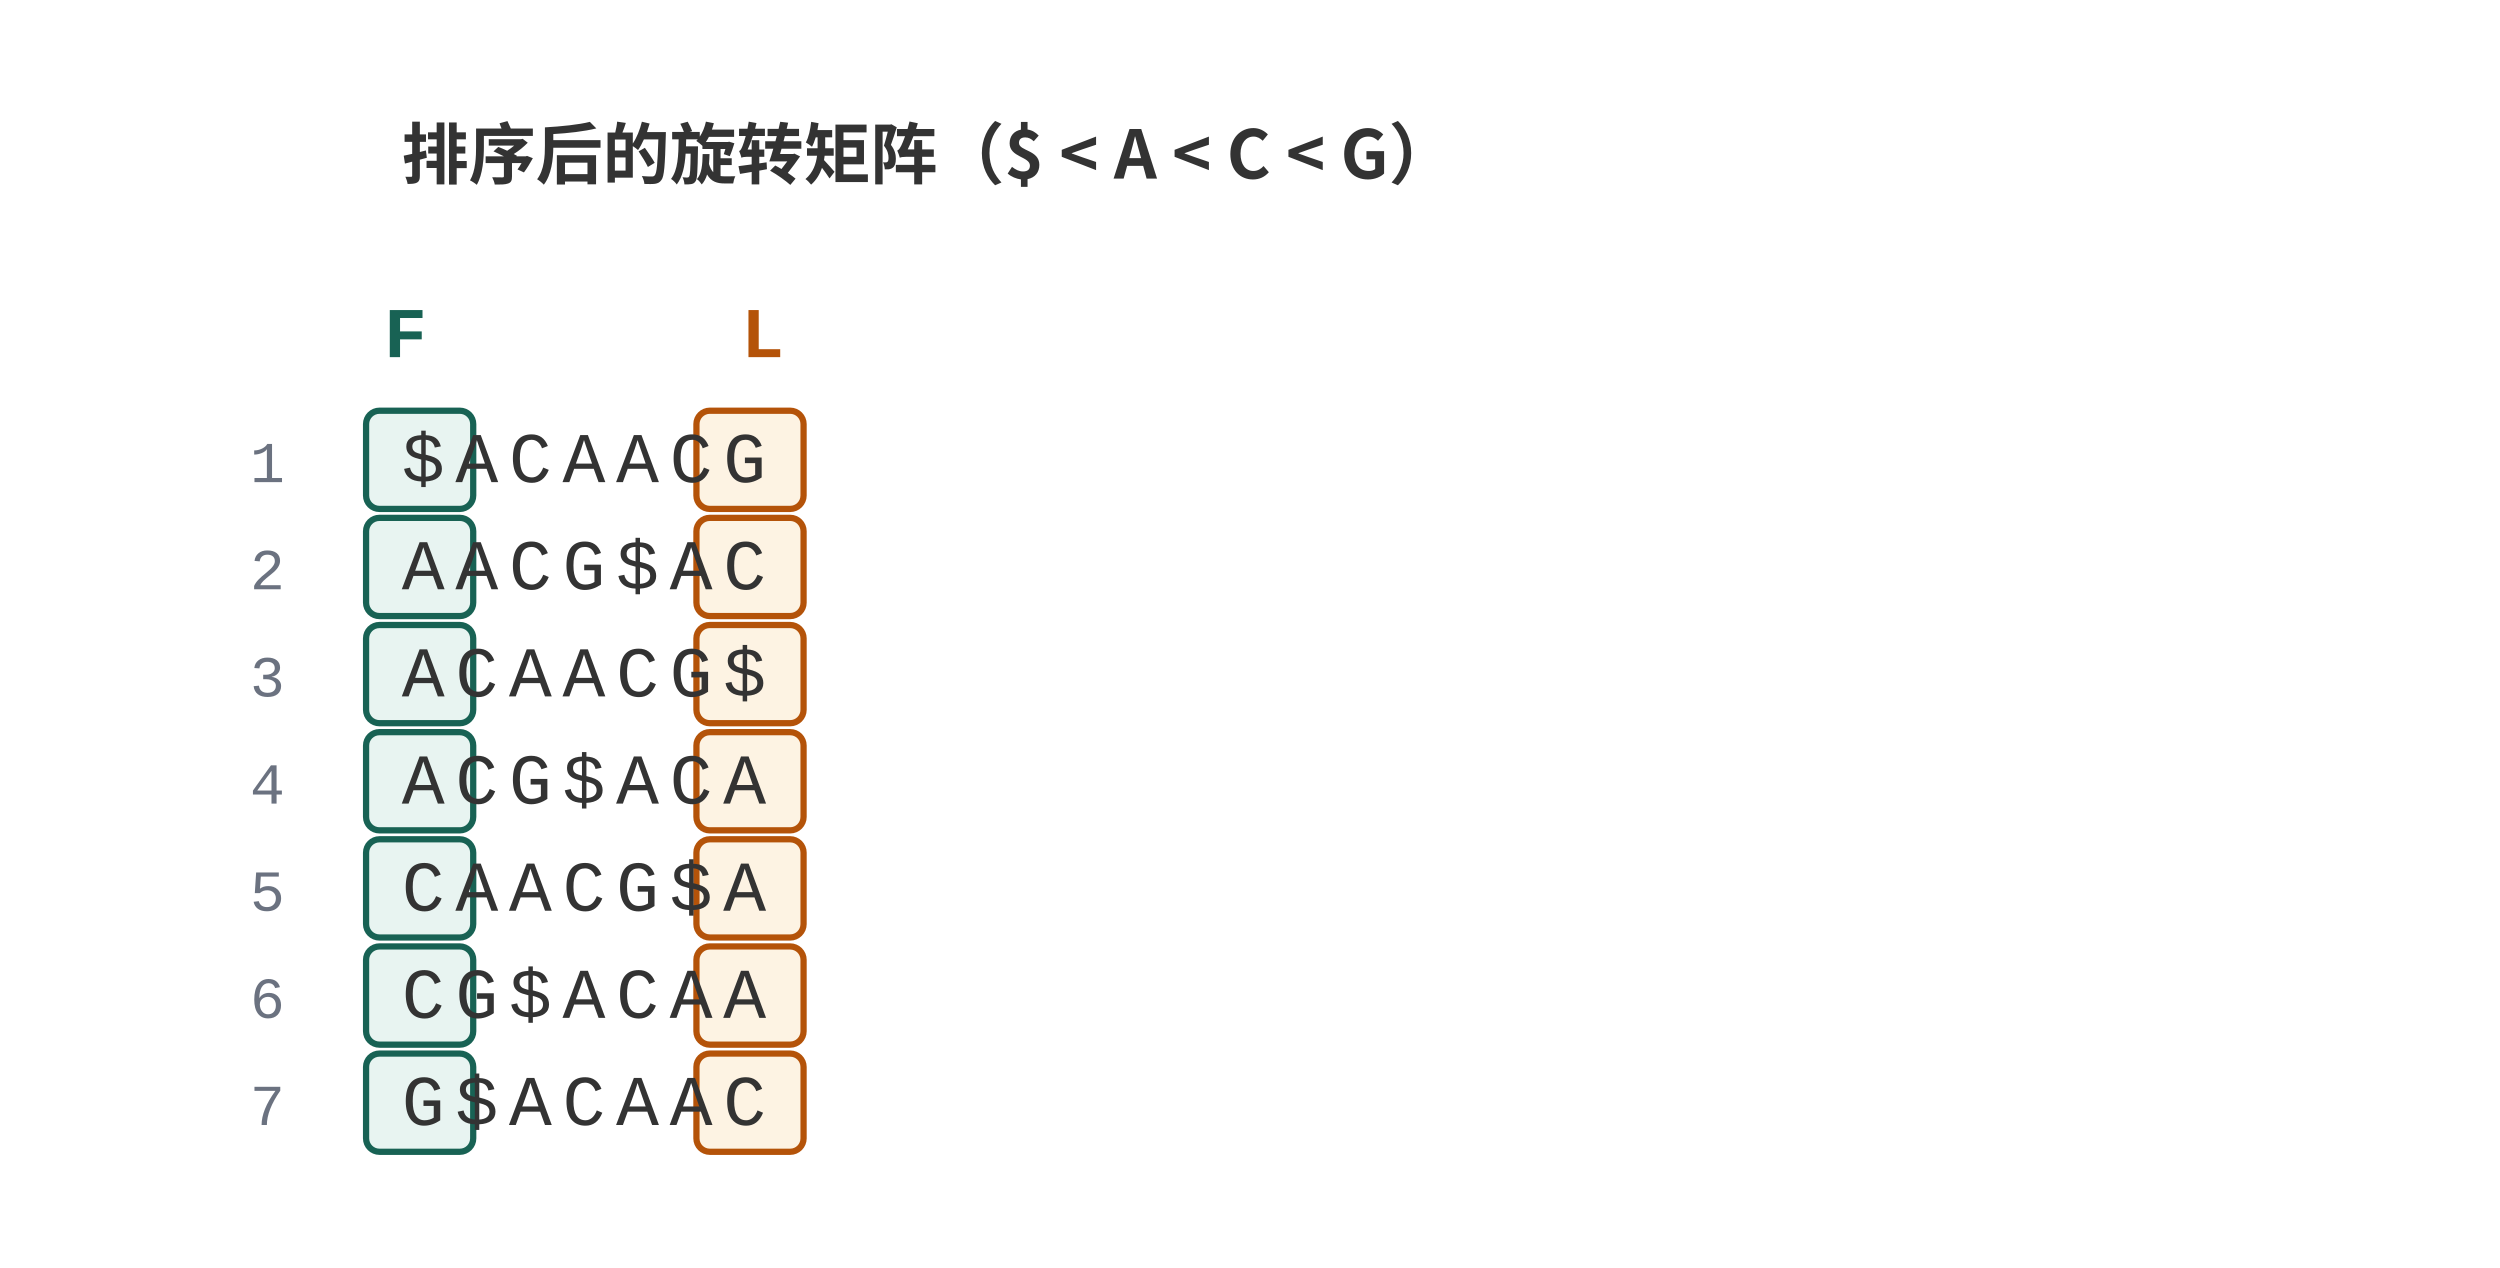
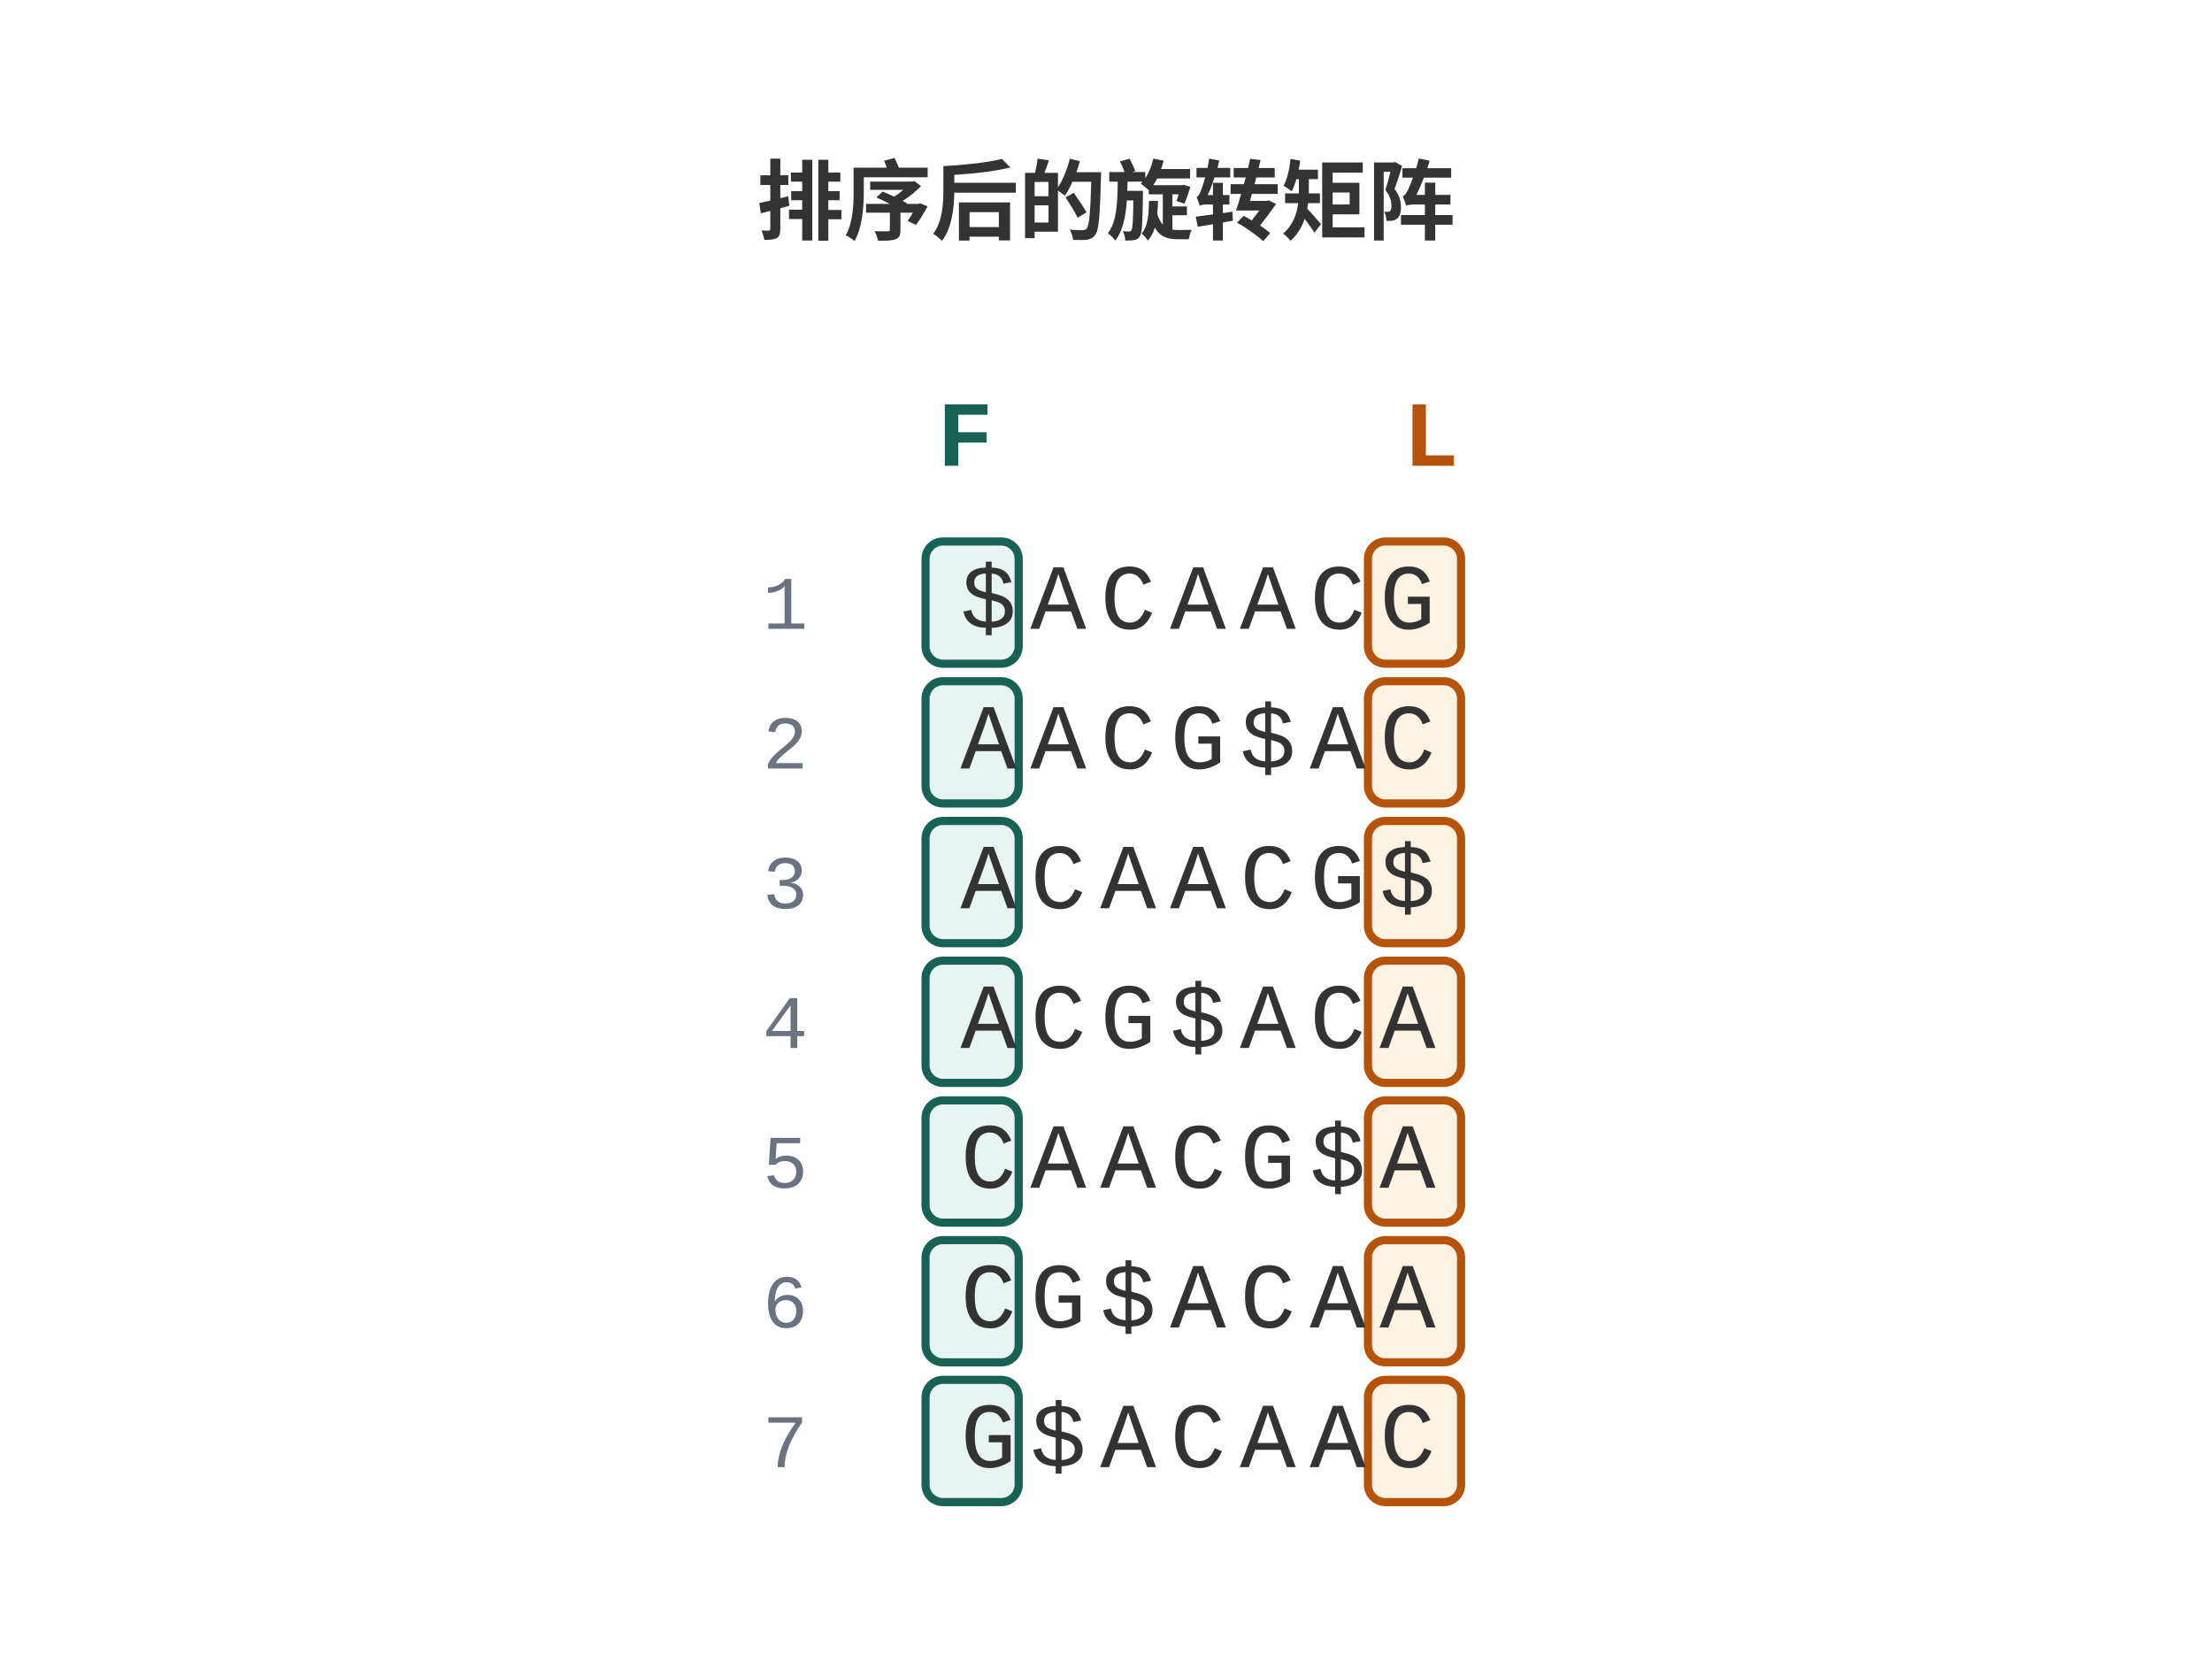
- <svg xmlns="http://www.w3.org/2000/svg" viewBox="0 0 560 284" role="img" aria-labelledby="t d">
-   <text x="90" y="40" font-family="'PingFang SC', 'Hiragino Sans GB', 'Microsoft YaHei', 'Noto Sans CJK SC', sans-serif" font-size="15" fill="#333333" font-weight="bold" text-anchor="start">排序后的旋转矩阵（$ &lt; A &lt; C &lt; G）</text>
-   <text x="86" y="80" font-family="ui-monospace, 'SFMono-Regular', Menlo, Consolas, 'Liberation Mono', monospace" font-size="16" fill="#186254" font-weight="bold" text-anchor="start">F</text>
-   <text x="166" y="80" font-family="ui-monospace, 'SFMono-Regular', Menlo, Consolas, 'Liberation Mono', monospace" font-size="16" fill="#b45309" font-weight="bold" text-anchor="start">L</text>
-   <text x="56" y="108" font-family="ui-monospace, 'SFMono-Regular', Menlo, Consolas, 'Liberation Mono', monospace" font-size="13" fill="#6b7280" font-weight="normal" text-anchor="start">1</text>
-   <rect x="82" y="92" width="24" height="22" rx="3" fill="#e8f4f1" stroke="#186254" stroke-width="1.4" />
-   <rect x="156" y="92" width="24" height="22" rx="3" fill="#fdf3e3" stroke="#b45309" stroke-width="1.4" />
-   <text x="90" y="108" font-family="ui-monospace, 'SFMono-Regular', Menlo, Consolas, 'Liberation Mono', monospace" font-size="16" fill="#333333" font-weight="normal" text-anchor="start">$</text>
-   <text x="102" y="108" font-family="ui-monospace, 'SFMono-Regular', Menlo, Consolas, 'Liberation Mono', monospace" font-size="16" fill="#333333" font-weight="normal" text-anchor="start">A</text>
-   <text x="114" y="108" font-family="ui-monospace, 'SFMono-Regular', Menlo, Consolas, 'Liberation Mono', monospace" font-size="16" fill="#333333" font-weight="normal" text-anchor="start">C</text>
-   <text x="126" y="108" font-family="ui-monospace, 'SFMono-Regular', Menlo, Consolas, 'Liberation Mono', monospace" font-size="16" fill="#333333" font-weight="normal" text-anchor="start">A</text>
-   <text x="138" y="108" font-family="ui-monospace, 'SFMono-Regular', Menlo, Consolas, 'Liberation Mono', monospace" font-size="16" fill="#333333" font-weight="normal" text-anchor="start">A</text>
-   <text x="150" y="108" font-family="ui-monospace, 'SFMono-Regular', Menlo, Consolas, 'Liberation Mono', monospace" font-size="16" fill="#333333" font-weight="normal" text-anchor="start">C</text>
-   <text x="162" y="108" font-family="ui-monospace, 'SFMono-Regular', Menlo, Consolas, 'Liberation Mono', monospace" font-size="16" fill="#333333" font-weight="normal" text-anchor="start">G</text>
-   <text x="56" y="132" font-family="ui-monospace, 'SFMono-Regular', Menlo, Consolas, 'Liberation Mono', monospace" font-size="13" fill="#6b7280" font-weight="normal" text-anchor="start">2</text>
-   <rect x="82" y="116" width="24" height="22" rx="3" fill="#e8f4f1" stroke="#186254" stroke-width="1.4" />
-   <rect x="156" y="116" width="24" height="22" rx="3" fill="#fdf3e3" stroke="#b45309" stroke-width="1.4" />
-   <text x="90" y="132" font-family="ui-monospace, 'SFMono-Regular', Menlo, Consolas, 'Liberation Mono', monospace" font-size="16" fill="#333333" font-weight="normal" text-anchor="start">A</text>
-   <text x="102" y="132" font-family="ui-monospace, 'SFMono-Regular', Menlo, Consolas, 'Liberation Mono', monospace" font-size="16" fill="#333333" font-weight="normal" text-anchor="start">A</text>
-   <text x="114" y="132" font-family="ui-monospace, 'SFMono-Regular', Menlo, Consolas, 'Liberation Mono', monospace" font-size="16" fill="#333333" font-weight="normal" text-anchor="start">C</text>
-   <text x="126" y="132" font-family="ui-monospace, 'SFMono-Regular', Menlo, Consolas, 'Liberation Mono', monospace" font-size="16" fill="#333333" font-weight="normal" text-anchor="start">G</text>
-   <text x="138" y="132" font-family="ui-monospace, 'SFMono-Regular', Menlo, Consolas, 'Liberation Mono', monospace" font-size="16" fill="#333333" font-weight="normal" text-anchor="start">$</text>
-   <text x="150" y="132" font-family="ui-monospace, 'SFMono-Regular', Menlo, Consolas, 'Liberation Mono', monospace" font-size="16" fill="#333333" font-weight="normal" text-anchor="start">A</text>
-   <text x="162" y="132" font-family="ui-monospace, 'SFMono-Regular', Menlo, Consolas, 'Liberation Mono', monospace" font-size="16" fill="#333333" font-weight="normal" text-anchor="start">C</text>
-   <text x="56" y="156" font-family="ui-monospace, 'SFMono-Regular', Menlo, Consolas, 'Liberation Mono', monospace" font-size="13" fill="#6b7280" font-weight="normal" text-anchor="start">3</text>
-   <rect x="82" y="140" width="24" height="22" rx="3" fill="#e8f4f1" stroke="#186254" stroke-width="1.4" />
-   <rect x="156" y="140" width="24" height="22" rx="3" fill="#fdf3e3" stroke="#b45309" stroke-width="1.4" />
-   <text x="90" y="156" font-family="ui-monospace, 'SFMono-Regular', Menlo, Consolas, 'Liberation Mono', monospace" font-size="16" fill="#333333" font-weight="normal" text-anchor="start">A</text>
-   <text x="102" y="156" font-family="ui-monospace, 'SFMono-Regular', Menlo, Consolas, 'Liberation Mono', monospace" font-size="16" fill="#333333" font-weight="normal" text-anchor="start">C</text>
-   <text x="114" y="156" font-family="ui-monospace, 'SFMono-Regular', Menlo, Consolas, 'Liberation Mono', monospace" font-size="16" fill="#333333" font-weight="normal" text-anchor="start">A</text>
-   <text x="126" y="156" font-family="ui-monospace, 'SFMono-Regular', Menlo, Consolas, 'Liberation Mono', monospace" font-size="16" fill="#333333" font-weight="normal" text-anchor="start">A</text>
-   <text x="138" y="156" font-family="ui-monospace, 'SFMono-Regular', Menlo, Consolas, 'Liberation Mono', monospace" font-size="16" fill="#333333" font-weight="normal" text-anchor="start">C</text>
-   <text x="150" y="156" font-family="ui-monospace, 'SFMono-Regular', Menlo, Consolas, 'Liberation Mono', monospace" font-size="16" fill="#333333" font-weight="normal" text-anchor="start">G</text>
-   <text x="162" y="156" font-family="ui-monospace, 'SFMono-Regular', Menlo, Consolas, 'Liberation Mono', monospace" font-size="16" fill="#333333" font-weight="normal" text-anchor="start">$</text>
-   <text x="56" y="180" font-family="ui-monospace, 'SFMono-Regular', Menlo, Consolas, 'Liberation Mono', monospace" font-size="13" fill="#6b7280" font-weight="normal" text-anchor="start">4</text>
-   <rect x="82" y="164" width="24" height="22" rx="3" fill="#e8f4f1" stroke="#186254" stroke-width="1.4" />
-   <rect x="156" y="164" width="24" height="22" rx="3" fill="#fdf3e3" stroke="#b45309" stroke-width="1.4" />
-   <text x="90" y="180" font-family="ui-monospace, 'SFMono-Regular', Menlo, Consolas, 'Liberation Mono', monospace" font-size="16" fill="#333333" font-weight="normal" text-anchor="start">A</text>
-   <text x="102" y="180" font-family="ui-monospace, 'SFMono-Regular', Menlo, Consolas, 'Liberation Mono', monospace" font-size="16" fill="#333333" font-weight="normal" text-anchor="start">C</text>
-   <text x="114" y="180" font-family="ui-monospace, 'SFMono-Regular', Menlo, Consolas, 'Liberation Mono', monospace" font-size="16" fill="#333333" font-weight="normal" text-anchor="start">G</text>
-   <text x="126" y="180" font-family="ui-monospace, 'SFMono-Regular', Menlo, Consolas, 'Liberation Mono', monospace" font-size="16" fill="#333333" font-weight="normal" text-anchor="start">$</text>
-   <text x="138" y="180" font-family="ui-monospace, 'SFMono-Regular', Menlo, Consolas, 'Liberation Mono', monospace" font-size="16" fill="#333333" font-weight="normal" text-anchor="start">A</text>
-   <text x="150" y="180" font-family="ui-monospace, 'SFMono-Regular', Menlo, Consolas, 'Liberation Mono', monospace" font-size="16" fill="#333333" font-weight="normal" text-anchor="start">C</text>
-   <text x="162" y="180" font-family="ui-monospace, 'SFMono-Regular', Menlo, Consolas, 'Liberation Mono', monospace" font-size="16" fill="#333333" font-weight="normal" text-anchor="start">A</text>
-   <text x="56" y="204" font-family="ui-monospace, 'SFMono-Regular', Menlo, Consolas, 'Liberation Mono', monospace" font-size="13" fill="#6b7280" font-weight="normal" text-anchor="start">5</text>
-   <rect x="82" y="188" width="24" height="22" rx="3" fill="#e8f4f1" stroke="#186254" stroke-width="1.4" />
-   <rect x="156" y="188" width="24" height="22" rx="3" fill="#fdf3e3" stroke="#b45309" stroke-width="1.4" />
-   <text x="90" y="204" font-family="ui-monospace, 'SFMono-Regular', Menlo, Consolas, 'Liberation Mono', monospace" font-size="16" fill="#333333" font-weight="normal" text-anchor="start">C</text>
-   <text x="102" y="204" font-family="ui-monospace, 'SFMono-Regular', Menlo, Consolas, 'Liberation Mono', monospace" font-size="16" fill="#333333" font-weight="normal" text-anchor="start">A</text>
-   <text x="114" y="204" font-family="ui-monospace, 'SFMono-Regular', Menlo, Consolas, 'Liberation Mono', monospace" font-size="16" fill="#333333" font-weight="normal" text-anchor="start">A</text>
-   <text x="126" y="204" font-family="ui-monospace, 'SFMono-Regular', Menlo, Consolas, 'Liberation Mono', monospace" font-size="16" fill="#333333" font-weight="normal" text-anchor="start">C</text>
-   <text x="138" y="204" font-family="ui-monospace, 'SFMono-Regular', Menlo, Consolas, 'Liberation Mono', monospace" font-size="16" fill="#333333" font-weight="normal" text-anchor="start">G</text>
-   <text x="150" y="204" font-family="ui-monospace, 'SFMono-Regular', Menlo, Consolas, 'Liberation Mono', monospace" font-size="16" fill="#333333" font-weight="normal" text-anchor="start">$</text>
-   <text x="162" y="204" font-family="ui-monospace, 'SFMono-Regular', Menlo, Consolas, 'Liberation Mono', monospace" font-size="16" fill="#333333" font-weight="normal" text-anchor="start">A</text>
-   <text x="56" y="228" font-family="ui-monospace, 'SFMono-Regular', Menlo, Consolas, 'Liberation Mono', monospace" font-size="13" fill="#6b7280" font-weight="normal" text-anchor="start">6</text>
-   <rect x="82" y="212" width="24" height="22" rx="3" fill="#e8f4f1" stroke="#186254" stroke-width="1.4" />
-   <rect x="156" y="212" width="24" height="22" rx="3" fill="#fdf3e3" stroke="#b45309" stroke-width="1.4" />
-   <text x="90" y="228" font-family="ui-monospace, 'SFMono-Regular', Menlo, Consolas, 'Liberation Mono', monospace" font-size="16" fill="#333333" font-weight="normal" text-anchor="start">C</text>
-   <text x="102" y="228" font-family="ui-monospace, 'SFMono-Regular', Menlo, Consolas, 'Liberation Mono', monospace" font-size="16" fill="#333333" font-weight="normal" text-anchor="start">G</text>
-   <text x="114" y="228" font-family="ui-monospace, 'SFMono-Regular', Menlo, Consolas, 'Liberation Mono', monospace" font-size="16" fill="#333333" font-weight="normal" text-anchor="start">$</text>
-   <text x="126" y="228" font-family="ui-monospace, 'SFMono-Regular', Menlo, Consolas, 'Liberation Mono', monospace" font-size="16" fill="#333333" font-weight="normal" text-anchor="start">A</text>
-   <text x="138" y="228" font-family="ui-monospace, 'SFMono-Regular', Menlo, Consolas, 'Liberation Mono', monospace" font-size="16" fill="#333333" font-weight="normal" text-anchor="start">C</text>
-   <text x="150" y="228" font-family="ui-monospace, 'SFMono-Regular', Menlo, Consolas, 'Liberation Mono', monospace" font-size="16" fill="#333333" font-weight="normal" text-anchor="start">A</text>
-   <text x="162" y="228" font-family="ui-monospace, 'SFMono-Regular', Menlo, Consolas, 'Liberation Mono', monospace" font-size="16" fill="#333333" font-weight="normal" text-anchor="start">A</text>
-   <text x="56" y="252" font-family="ui-monospace, 'SFMono-Regular', Menlo, Consolas, 'Liberation Mono', monospace" font-size="13" fill="#6b7280" font-weight="normal" text-anchor="start">7</text>
-   <rect x="82" y="236" width="24" height="22" rx="3" fill="#e8f4f1" stroke="#186254" stroke-width="1.4" />
-   <rect x="156" y="236" width="24" height="22" rx="3" fill="#fdf3e3" stroke="#b45309" stroke-width="1.4" />
-   <text x="90" y="252" font-family="ui-monospace, 'SFMono-Regular', Menlo, Consolas, 'Liberation Mono', monospace" font-size="16" fill="#333333" font-weight="normal" text-anchor="start">G</text>
-   <text x="102" y="252" font-family="ui-monospace, 'SFMono-Regular', Menlo, Consolas, 'Liberation Mono', monospace" font-size="16" fill="#333333" font-weight="normal" text-anchor="start">$</text>
-   <text x="114" y="252" font-family="ui-monospace, 'SFMono-Regular', Menlo, Consolas, 'Liberation Mono', monospace" font-size="16" fill="#333333" font-weight="normal" text-anchor="start">A</text>
-   <text x="126" y="252" font-family="ui-monospace, 'SFMono-Regular', Menlo, Consolas, 'Liberation Mono', monospace" font-size="16" fill="#333333" font-weight="normal" text-anchor="start">C</text>
-   <text x="138" y="252" font-family="ui-monospace, 'SFMono-Regular', Menlo, Consolas, 'Liberation Mono', monospace" font-size="16" fill="#333333" font-weight="normal" text-anchor="start">A</text>
-   <text x="150" y="252" font-family="ui-monospace, 'SFMono-Regular', Menlo, Consolas, 'Liberation Mono', monospace" font-size="16" fill="#333333" font-weight="normal" text-anchor="start">A</text>
-   <text x="162" y="252" font-family="ui-monospace, 'SFMono-Regular', Menlo, Consolas, 'Liberation Mono', monospace" font-size="16" fill="#333333" font-weight="normal" text-anchor="start">C</text>
+ <svg xmlns="http://www.w3.org/2000/svg" width="380" height="284" viewBox="0 0 380 284" role="img" aria-labelledby="t d">
+   <text x="190" y="40" font-family="'PingFang SC', 'Hiragino Sans GB', 'Microsoft YaHei', 'Noto Sans CJK SC', sans-serif" font-size="15" fill="#333333" font-weight="bold" text-anchor="middle">排序后的旋转矩阵</text>
+   <text x="161" y="80" font-family="ui-monospace, 'SFMono-Regular', Menlo, Consolas, 'Liberation Mono', monospace" font-size="16" fill="#186254" font-weight="bold" text-anchor="start">F</text>
+   <text x="241" y="80" font-family="ui-monospace, 'SFMono-Regular', Menlo, Consolas, 'Liberation Mono', monospace" font-size="16" fill="#b45309" font-weight="bold" text-anchor="start">L</text>
+   <text x="131" y="108" font-family="ui-monospace, 'SFMono-Regular', Menlo, Consolas, 'Liberation Mono', monospace" font-size="13" fill="#6b7280" font-weight="normal" text-anchor="start">1</text>
+   <rect x="159" y="93" width="16" height="21" rx="3" fill="#e8f4f1" stroke="#186254" stroke-width="1.4" />
+   <rect x="235" y="93" width="16" height="21" rx="3" fill="#fdf3e3" stroke="#b45309" stroke-width="1.4" />
+   <text x="165" y="108" font-family="ui-monospace, 'SFMono-Regular', Menlo, Consolas, 'Liberation Mono', monospace" font-size="16" fill="#333333" font-weight="normal" text-anchor="start">$</text>
+   <text x="177" y="108" font-family="ui-monospace, 'SFMono-Regular', Menlo, Consolas, 'Liberation Mono', monospace" font-size="16" fill="#333333" font-weight="normal" text-anchor="start">A</text>
+   <text x="189" y="108" font-family="ui-monospace, 'SFMono-Regular', Menlo, Consolas, 'Liberation Mono', monospace" font-size="16" fill="#333333" font-weight="normal" text-anchor="start">C</text>
+   <text x="201" y="108" font-family="ui-monospace, 'SFMono-Regular', Menlo, Consolas, 'Liberation Mono', monospace" font-size="16" fill="#333333" font-weight="normal" text-anchor="start">A</text>
+   <text x="213" y="108" font-family="ui-monospace, 'SFMono-Regular', Menlo, Consolas, 'Liberation Mono', monospace" font-size="16" fill="#333333" font-weight="normal" text-anchor="start">A</text>
+   <text x="225" y="108" font-family="ui-monospace, 'SFMono-Regular', Menlo, Consolas, 'Liberation Mono', monospace" font-size="16" fill="#333333" font-weight="normal" text-anchor="start">C</text>
+   <text x="237" y="108" font-family="ui-monospace, 'SFMono-Regular', Menlo, Consolas, 'Liberation Mono', monospace" font-size="16" fill="#333333" font-weight="normal" text-anchor="start">G</text>
+   <text x="131" y="132" font-family="ui-monospace, 'SFMono-Regular', Menlo, Consolas, 'Liberation Mono', monospace" font-size="13" fill="#6b7280" font-weight="normal" text-anchor="start">2</text>
+   <rect x="159" y="117" width="16" height="21" rx="3" fill="#e8f4f1" stroke="#186254" stroke-width="1.4" />
+   <rect x="235" y="117" width="16" height="21" rx="3" fill="#fdf3e3" stroke="#b45309" stroke-width="1.4" />
+   <text x="165" y="132" font-family="ui-monospace, 'SFMono-Regular', Menlo, Consolas, 'Liberation Mono', monospace" font-size="16" fill="#333333" font-weight="normal" text-anchor="start">A</text>
+   <text x="177" y="132" font-family="ui-monospace, 'SFMono-Regular', Menlo, Consolas, 'Liberation Mono', monospace" font-size="16" fill="#333333" font-weight="normal" text-anchor="start">A</text>
+   <text x="189" y="132" font-family="ui-monospace, 'SFMono-Regular', Menlo, Consolas, 'Liberation Mono', monospace" font-size="16" fill="#333333" font-weight="normal" text-anchor="start">C</text>
+   <text x="201" y="132" font-family="ui-monospace, 'SFMono-Regular', Menlo, Consolas, 'Liberation Mono', monospace" font-size="16" fill="#333333" font-weight="normal" text-anchor="start">G</text>
+   <text x="213" y="132" font-family="ui-monospace, 'SFMono-Regular', Menlo, Consolas, 'Liberation Mono', monospace" font-size="16" fill="#333333" font-weight="normal" text-anchor="start">$</text>
+   <text x="225" y="132" font-family="ui-monospace, 'SFMono-Regular', Menlo, Consolas, 'Liberation Mono', monospace" font-size="16" fill="#333333" font-weight="normal" text-anchor="start">A</text>
+   <text x="237" y="132" font-family="ui-monospace, 'SFMono-Regular', Menlo, Consolas, 'Liberation Mono', monospace" font-size="16" fill="#333333" font-weight="normal" text-anchor="start">C</text>
+   <text x="131" y="156" font-family="ui-monospace, 'SFMono-Regular', Menlo, Consolas, 'Liberation Mono', monospace" font-size="13" fill="#6b7280" font-weight="normal" text-anchor="start">3</text>
+   <rect x="159" y="141" width="16" height="21" rx="3" fill="#e8f4f1" stroke="#186254" stroke-width="1.4" />
+   <rect x="235" y="141" width="16" height="21" rx="3" fill="#fdf3e3" stroke="#b45309" stroke-width="1.4" />
+   <text x="165" y="156" font-family="ui-monospace, 'SFMono-Regular', Menlo, Consolas, 'Liberation Mono', monospace" font-size="16" fill="#333333" font-weight="normal" text-anchor="start">A</text>
+   <text x="177" y="156" font-family="ui-monospace, 'SFMono-Regular', Menlo, Consolas, 'Liberation Mono', monospace" font-size="16" fill="#333333" font-weight="normal" text-anchor="start">C</text>
+   <text x="189" y="156" font-family="ui-monospace, 'SFMono-Regular', Menlo, Consolas, 'Liberation Mono', monospace" font-size="16" fill="#333333" font-weight="normal" text-anchor="start">A</text>
+   <text x="201" y="156" font-family="ui-monospace, 'SFMono-Regular', Menlo, Consolas, 'Liberation Mono', monospace" font-size="16" fill="#333333" font-weight="normal" text-anchor="start">A</text>
+   <text x="213" y="156" font-family="ui-monospace, 'SFMono-Regular', Menlo, Consolas, 'Liberation Mono', monospace" font-size="16" fill="#333333" font-weight="normal" text-anchor="start">C</text>
+   <text x="225" y="156" font-family="ui-monospace, 'SFMono-Regular', Menlo, Consolas, 'Liberation Mono', monospace" font-size="16" fill="#333333" font-weight="normal" text-anchor="start">G</text>
+   <text x="237" y="156" font-family="ui-monospace, 'SFMono-Regular', Menlo, Consolas, 'Liberation Mono', monospace" font-size="16" fill="#333333" font-weight="normal" text-anchor="start">$</text>
+   <text x="131" y="180" font-family="ui-monospace, 'SFMono-Regular', Menlo, Consolas, 'Liberation Mono', monospace" font-size="13" fill="#6b7280" font-weight="normal" text-anchor="start">4</text>
+   <rect x="159" y="165" width="16" height="21" rx="3" fill="#e8f4f1" stroke="#186254" stroke-width="1.4" />
+   <rect x="235" y="165" width="16" height="21" rx="3" fill="#fdf3e3" stroke="#b45309" stroke-width="1.4" />
+   <text x="165" y="180" font-family="ui-monospace, 'SFMono-Regular', Menlo, Consolas, 'Liberation Mono', monospace" font-size="16" fill="#333333" font-weight="normal" text-anchor="start">A</text>
+   <text x="177" y="180" font-family="ui-monospace, 'SFMono-Regular', Menlo, Consolas, 'Liberation Mono', monospace" font-size="16" fill="#333333" font-weight="normal" text-anchor="start">C</text>
+   <text x="189" y="180" font-family="ui-monospace, 'SFMono-Regular', Menlo, Consolas, 'Liberation Mono', monospace" font-size="16" fill="#333333" font-weight="normal" text-anchor="start">G</text>
+   <text x="201" y="180" font-family="ui-monospace, 'SFMono-Regular', Menlo, Consolas, 'Liberation Mono', monospace" font-size="16" fill="#333333" font-weight="normal" text-anchor="start">$</text>
+   <text x="213" y="180" font-family="ui-monospace, 'SFMono-Regular', Menlo, Consolas, 'Liberation Mono', monospace" font-size="16" fill="#333333" font-weight="normal" text-anchor="start">A</text>
+   <text x="225" y="180" font-family="ui-monospace, 'SFMono-Regular', Menlo, Consolas, 'Liberation Mono', monospace" font-size="16" fill="#333333" font-weight="normal" text-anchor="start">C</text>
+   <text x="237" y="180" font-family="ui-monospace, 'SFMono-Regular', Menlo, Consolas, 'Liberation Mono', monospace" font-size="16" fill="#333333" font-weight="normal" text-anchor="start">A</text>
+   <text x="131" y="204" font-family="ui-monospace, 'SFMono-Regular', Menlo, Consolas, 'Liberation Mono', monospace" font-size="13" fill="#6b7280" font-weight="normal" text-anchor="start">5</text>
+   <rect x="159" y="189" width="16" height="21" rx="3" fill="#e8f4f1" stroke="#186254" stroke-width="1.4" />
+   <rect x="235" y="189" width="16" height="21" rx="3" fill="#fdf3e3" stroke="#b45309" stroke-width="1.4" />
+   <text x="165" y="204" font-family="ui-monospace, 'SFMono-Regular', Menlo, Consolas, 'Liberation Mono', monospace" font-size="16" fill="#333333" font-weight="normal" text-anchor="start">C</text>
+   <text x="177" y="204" font-family="ui-monospace, 'SFMono-Regular', Menlo, Consolas, 'Liberation Mono', monospace" font-size="16" fill="#333333" font-weight="normal" text-anchor="start">A</text>
+   <text x="189" y="204" font-family="ui-monospace, 'SFMono-Regular', Menlo, Consolas, 'Liberation Mono', monospace" font-size="16" fill="#333333" font-weight="normal" text-anchor="start">A</text>
+   <text x="201" y="204" font-family="ui-monospace, 'SFMono-Regular', Menlo, Consolas, 'Liberation Mono', monospace" font-size="16" fill="#333333" font-weight="normal" text-anchor="start">C</text>
+   <text x="213" y="204" font-family="ui-monospace, 'SFMono-Regular', Menlo, Consolas, 'Liberation Mono', monospace" font-size="16" fill="#333333" font-weight="normal" text-anchor="start">G</text>
+   <text x="225" y="204" font-family="ui-monospace, 'SFMono-Regular', Menlo, Consolas, 'Liberation Mono', monospace" font-size="16" fill="#333333" font-weight="normal" text-anchor="start">$</text>
+   <text x="237" y="204" font-family="ui-monospace, 'SFMono-Regular', Menlo, Consolas, 'Liberation Mono', monospace" font-size="16" fill="#333333" font-weight="normal" text-anchor="start">A</text>
+   <text x="131" y="228" font-family="ui-monospace, 'SFMono-Regular', Menlo, Consolas, 'Liberation Mono', monospace" font-size="13" fill="#6b7280" font-weight="normal" text-anchor="start">6</text>
+   <rect x="159" y="213" width="16" height="21" rx="3" fill="#e8f4f1" stroke="#186254" stroke-width="1.4" />
+   <rect x="235" y="213" width="16" height="21" rx="3" fill="#fdf3e3" stroke="#b45309" stroke-width="1.4" />
+   <text x="165" y="228" font-family="ui-monospace, 'SFMono-Regular', Menlo, Consolas, 'Liberation Mono', monospace" font-size="16" fill="#333333" font-weight="normal" text-anchor="start">C</text>
+   <text x="177" y="228" font-family="ui-monospace, 'SFMono-Regular', Menlo, Consolas, 'Liberation Mono', monospace" font-size="16" fill="#333333" font-weight="normal" text-anchor="start">G</text>
+   <text x="189" y="228" font-family="ui-monospace, 'SFMono-Regular', Menlo, Consolas, 'Liberation Mono', monospace" font-size="16" fill="#333333" font-weight="normal" text-anchor="start">$</text>
+   <text x="201" y="228" font-family="ui-monospace, 'SFMono-Regular', Menlo, Consolas, 'Liberation Mono', monospace" font-size="16" fill="#333333" font-weight="normal" text-anchor="start">A</text>
+   <text x="213" y="228" font-family="ui-monospace, 'SFMono-Regular', Menlo, Consolas, 'Liberation Mono', monospace" font-size="16" fill="#333333" font-weight="normal" text-anchor="start">C</text>
+   <text x="225" y="228" font-family="ui-monospace, 'SFMono-Regular', Menlo, Consolas, 'Liberation Mono', monospace" font-size="16" fill="#333333" font-weight="normal" text-anchor="start">A</text>
+   <text x="237" y="228" font-family="ui-monospace, 'SFMono-Regular', Menlo, Consolas, 'Liberation Mono', monospace" font-size="16" fill="#333333" font-weight="normal" text-anchor="start">A</text>
+   <text x="131" y="252" font-family="ui-monospace, 'SFMono-Regular', Menlo, Consolas, 'Liberation Mono', monospace" font-size="13" fill="#6b7280" font-weight="normal" text-anchor="start">7</text>
+   <rect x="159" y="237" width="16" height="21" rx="3" fill="#e8f4f1" stroke="#186254" stroke-width="1.4" />
+   <rect x="235" y="237" width="16" height="21" rx="3" fill="#fdf3e3" stroke="#b45309" stroke-width="1.4" />
+   <text x="165" y="252" font-family="ui-monospace, 'SFMono-Regular', Menlo, Consolas, 'Liberation Mono', monospace" font-size="16" fill="#333333" font-weight="normal" text-anchor="start">G</text>
+   <text x="177" y="252" font-family="ui-monospace, 'SFMono-Regular', Menlo, Consolas, 'Liberation Mono', monospace" font-size="16" fill="#333333" font-weight="normal" text-anchor="start">$</text>
+   <text x="189" y="252" font-family="ui-monospace, 'SFMono-Regular', Menlo, Consolas, 'Liberation Mono', monospace" font-size="16" fill="#333333" font-weight="normal" text-anchor="start">A</text>
+   <text x="201" y="252" font-family="ui-monospace, 'SFMono-Regular', Menlo, Consolas, 'Liberation Mono', monospace" font-size="16" fill="#333333" font-weight="normal" text-anchor="start">C</text>
+   <text x="213" y="252" font-family="ui-monospace, 'SFMono-Regular', Menlo, Consolas, 'Liberation Mono', monospace" font-size="16" fill="#333333" font-weight="normal" text-anchor="start">A</text>
+   <text x="225" y="252" font-family="ui-monospace, 'SFMono-Regular', Menlo, Consolas, 'Liberation Mono', monospace" font-size="16" fill="#333333" font-weight="normal" text-anchor="start">A</text>
+   <text x="237" y="252" font-family="ui-monospace, 'SFMono-Regular', Menlo, Consolas, 'Liberation Mono', monospace" font-size="16" fill="#333333" font-weight="normal" text-anchor="start">C</text>
</svg>
